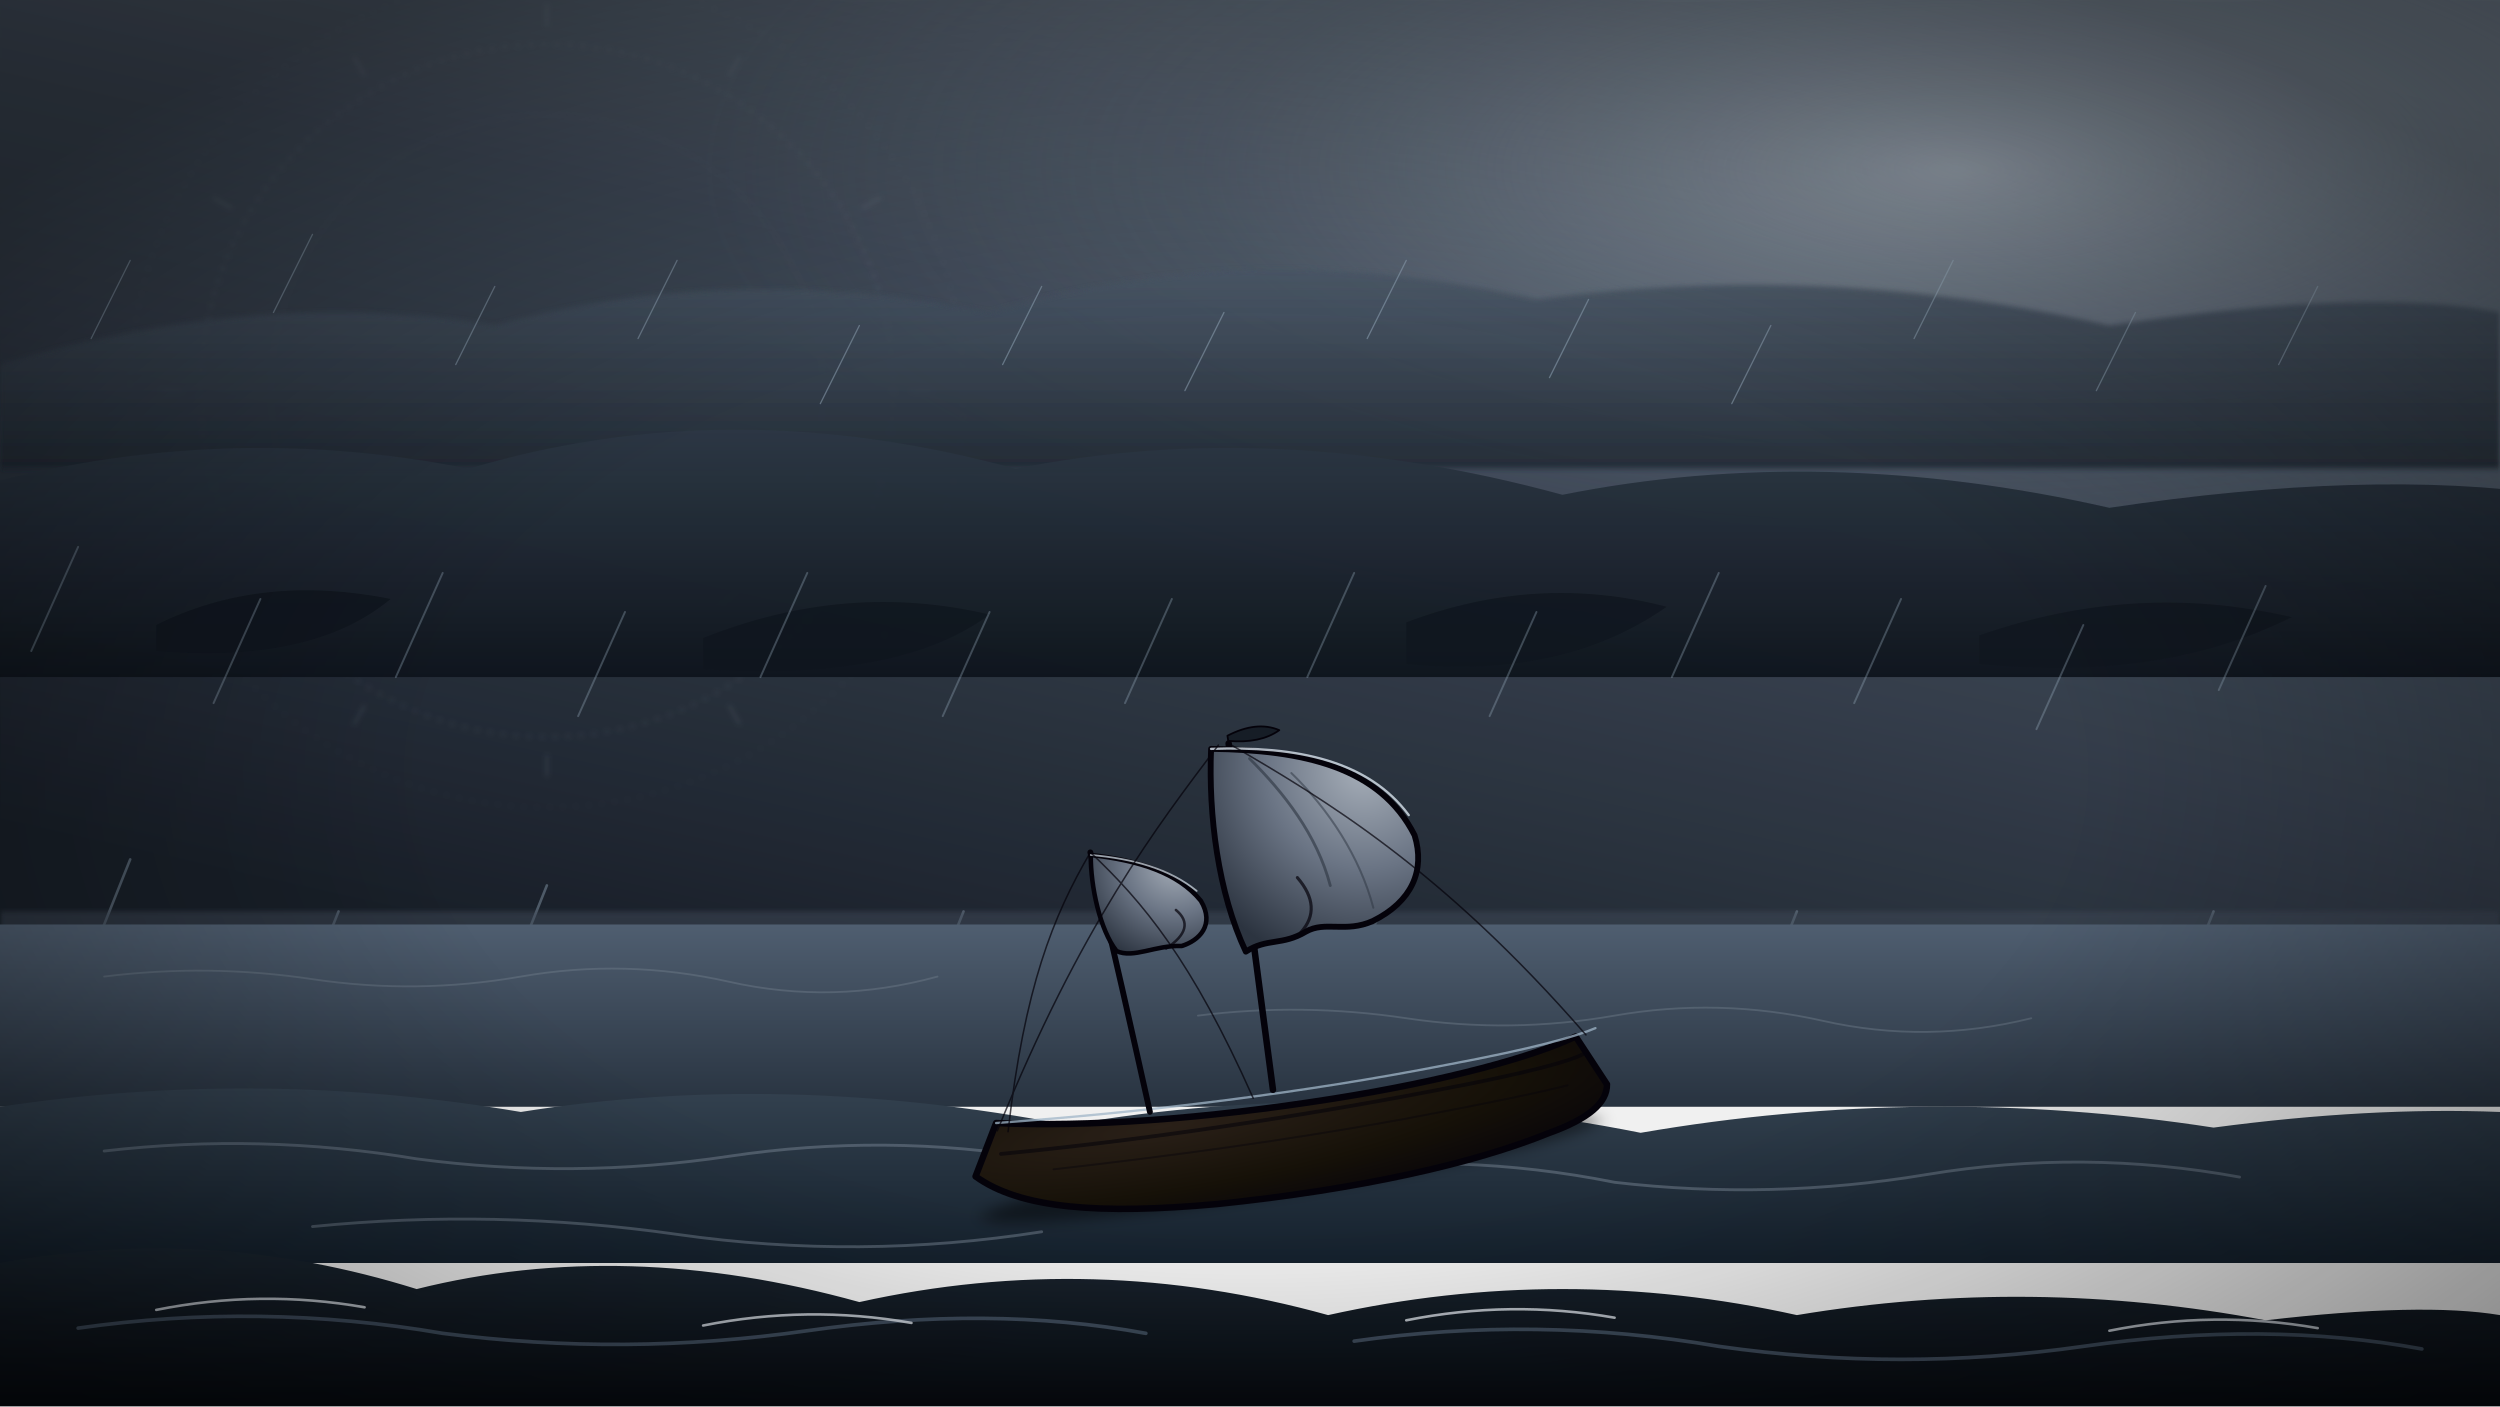
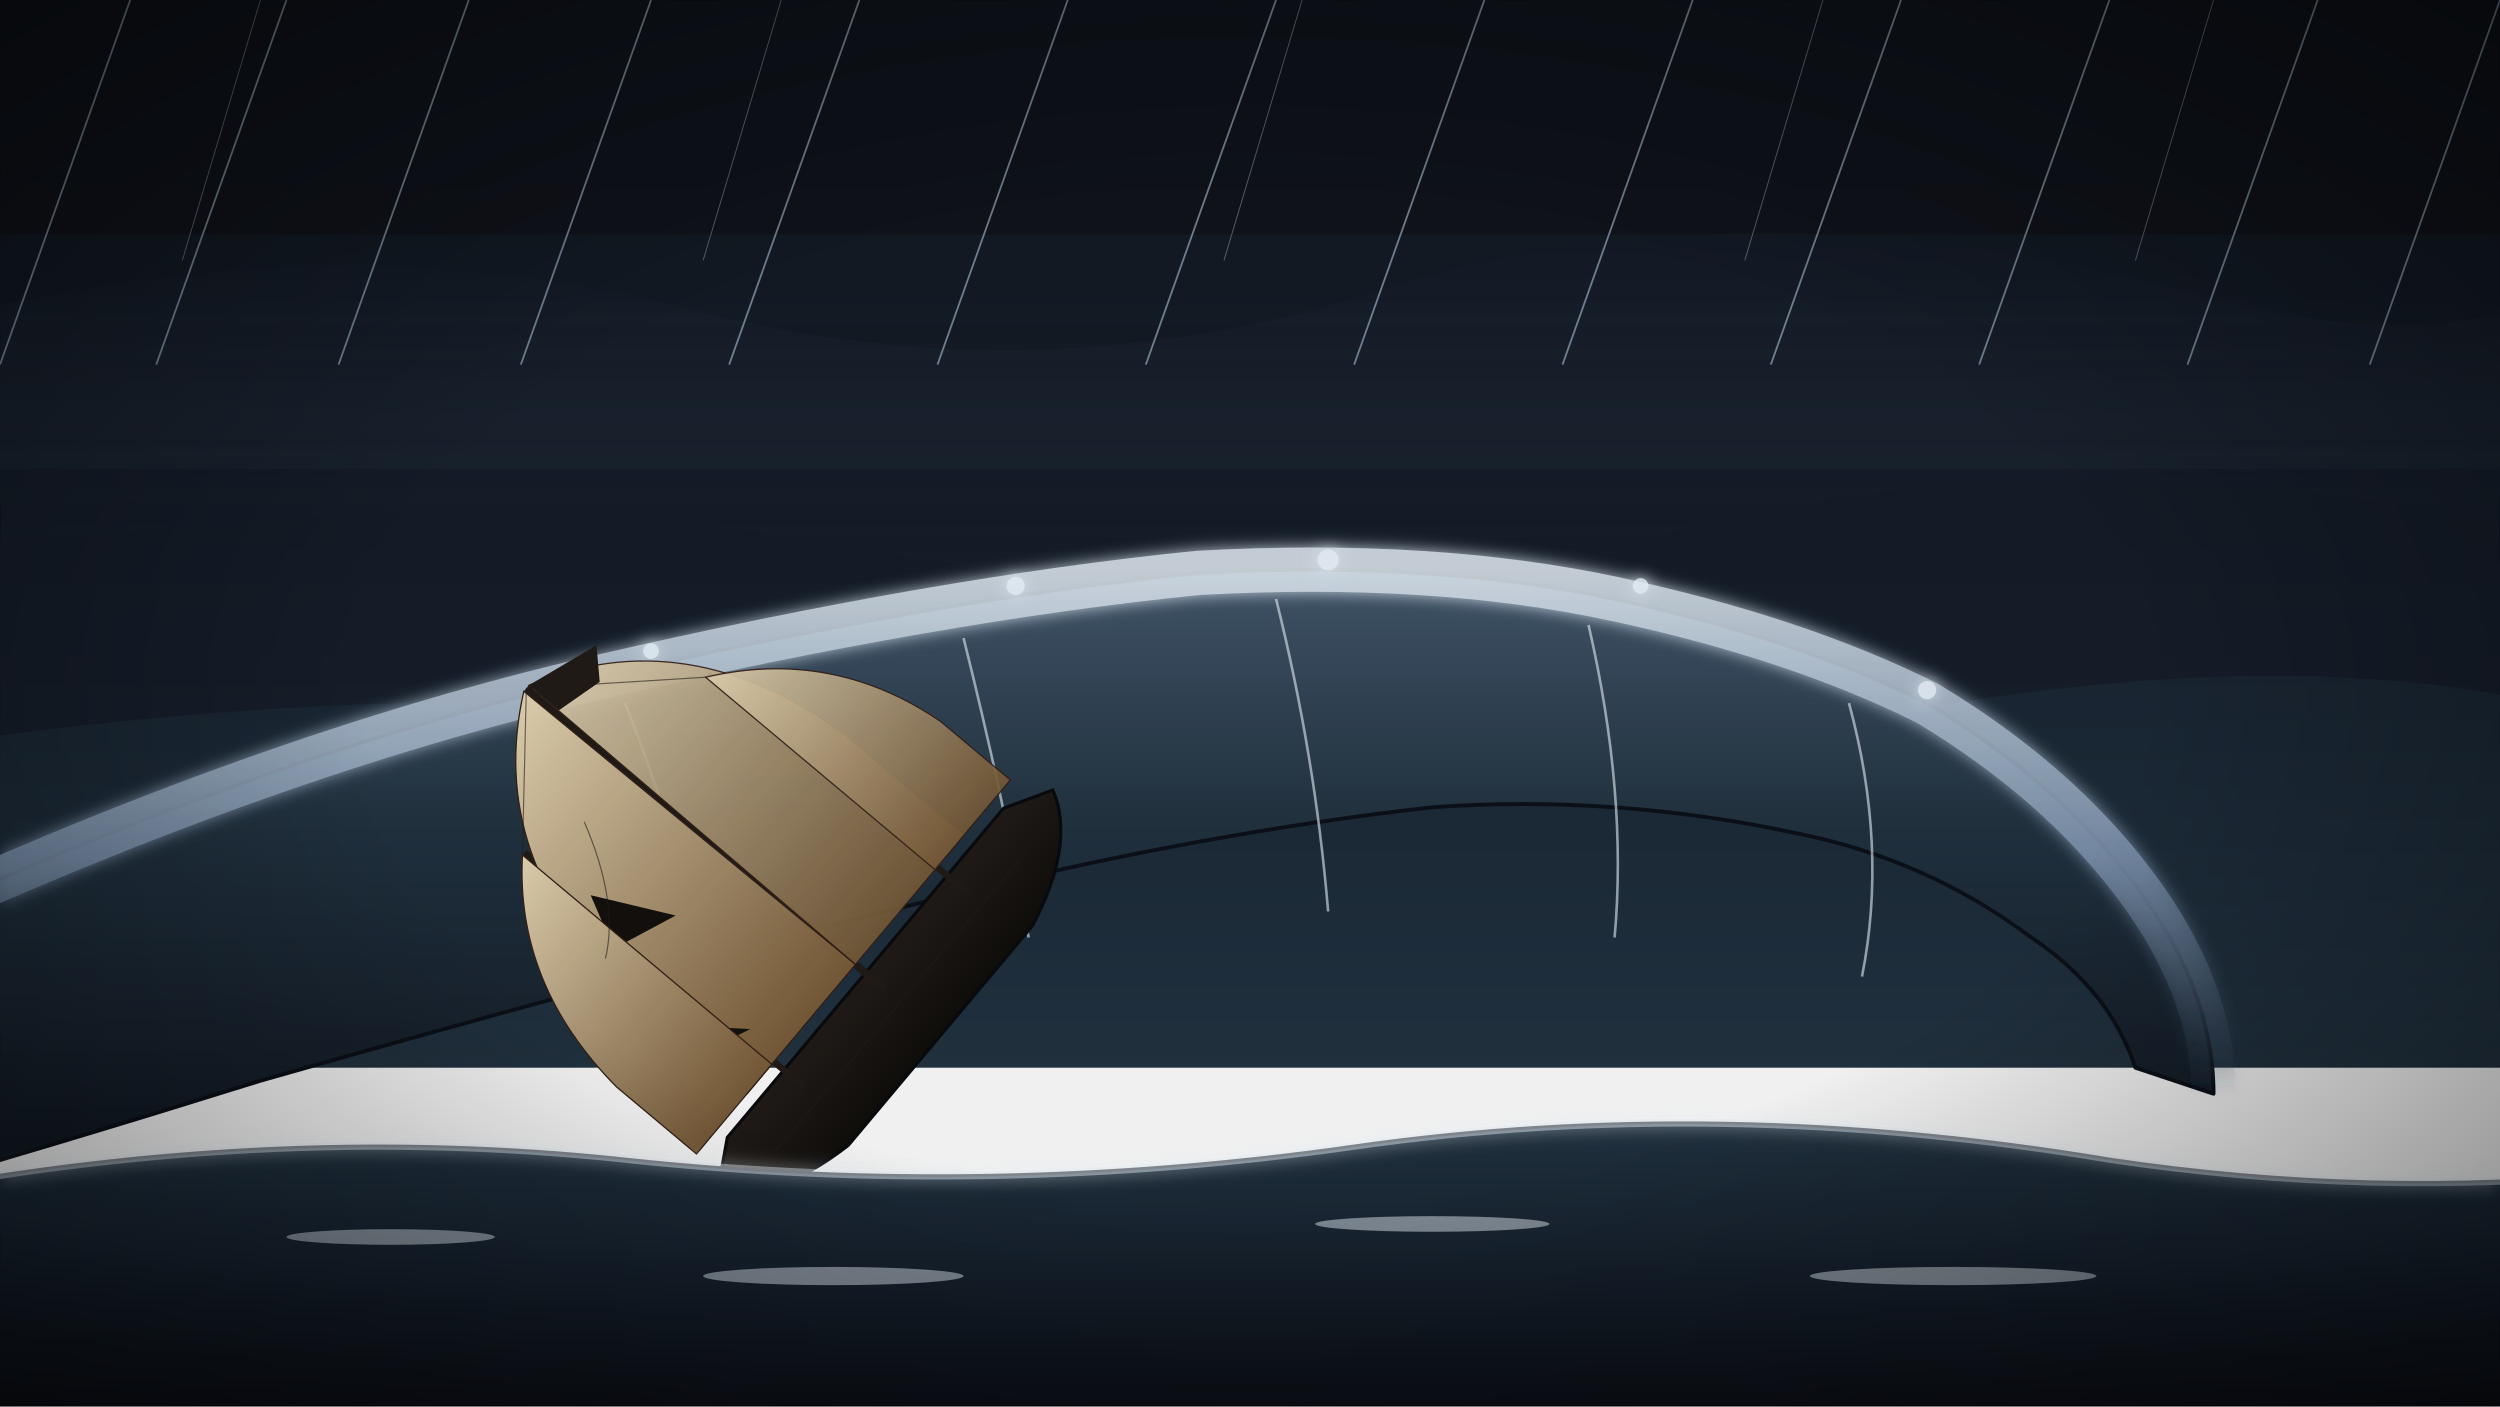
- <svg xmlns="http://www.w3.org/2000/svg" viewBox="0 0 1920 1080" preserveAspectRatio="xMidYMid slice" role="img" aria-label="Scene 03A — Storm at sea (WOW 1, Disney polish)">
+ <svg xmlns="http://www.w3.org/2000/svg" viewBox="0 0 1920 1080" preserveAspectRatio="xMidYMid slice" role="img" aria-label="Scene 03A — Storm at sea (WOW 1)">
  <defs>
-     <filter id="painterly03a" x="-5%" y="-5%" width="110%" height="110%">
-       <feTurbulence type="fractalNoise" baseFrequency="0.008" numOctaves="2" seed="13" />
-       <feDisplacementMap in="SourceGraphic" scale="6" />
+     <linearGradient id="stormSky03a" x1="0%" y1="0%" x2="0%" y2="100%">
+       <stop offset="0%" stop-color="#080B12" />
+       <stop offset="50%" stop-color="#0F1A26" />
+       <stop offset="100%" stop-color="#1A2A38" />
+     </linearGradient>
+     <linearGradient id="clouds03a" x1="0%" y1="0%" x2="0%" y2="100%">
+       <stop offset="0%" stop-color="#0B131D" />
+       <stop offset="100%" stop-color="#1A2A38" stop-opacity="0" />
+     </linearGradient>
+     <radialGradient id="flashRadial03a" cx="50%" cy="30%" r="80%">
+       <stop offset="0%" stop-color="#E0E8F2" stop-opacity="1" />
+       <stop offset="35%" stop-color="#8B9CB0" stop-opacity="0.65" />
+       <stop offset="100%" stop-color="#0B131D" stop-opacity="0" />
+     </radialGradient>
+     <linearGradient id="waterFury03a" x1="0%" y1="0%" x2="0%" y2="100%">
+       <stop offset="0%" stop-color="#1A2A38" />
+       <stop offset="50%" stop-color="#0E1A26" />
+       <stop offset="100%" stop-color="#050810" />
+     </linearGradient>
+     <linearGradient id="waveCrest03a" x1="0%" y1="0%" x2="0%" y2="100%">
+       <stop offset="0%" stop-color="#E0EAF2" />
+       <stop offset="55%" stop-color="#7B92AE" />
+       <stop offset="100%" stop-color="#2A3D52" stop-opacity="0" />
+     </linearGradient>
+     <linearGradient id="bigWave03a" x1="0%" y1="0%" x2="0%" y2="100%">
+       <stop offset="0%" stop-color="#3A4E62" />
+       <stop offset="40%" stop-color="#1A2A38" />
+       <stop offset="100%" stop-color="#080F18" />
+     </linearGradient>
+     <linearGradient id="hull03a" x1="0%" y1="0%" x2="0%" y2="100%">
+       <stop offset="0%" stop-color="#1A1410" />
+       <stop offset="100%" stop-color="#080603" />
+     </linearGradient>
+     <linearGradient id="sailTorn03a" x1="0%" y1="0%" x2="0%" y2="100%">
+       <stop offset="0%" stop-color="#D8C9A8" />
+       <stop offset="100%" stop-color="#6E5230" />
+     </linearGradient>
+     <filter id="painterly03a">
+       <feTurbulence type="fractalNoise" baseFrequency="0.014" numOctaves="3" seed="42" />
+       <feDisplacementMap in="SourceGraphic" scale="3" />
    </filter>
-     <filter id="haze03a" x="-10%" y="-10%" width="120%" height="120%">
-       <feGaussianBlur stdDeviation="2.2" />
+     <filter id="bloom03a" x="-50%" y="-50%" width="200%" height="200%">
+       <feGaussianBlur stdDeviation="6" />
+       <feMerge>
+         <feMergeNode />
+         <feMergeNode in="SourceGraphic" />
+       </feMerge>
    </filter>
-     <filter id="softBlur03a" x="-20%" y="-20%" width="140%" height="140%">
-       <feGaussianBlur stdDeviation="6" />
+     <filter id="bloomBig03a" x="-100%" y="-100%" width="300%" height="300%">
+       <feGaussianBlur stdDeviation="22" />
    </filter>
-     <filter id="boltGlow" x="-30%" y="-30%" width="160%" height="160%">
-       <feGaussianBlur stdDeviation="8" />
-     </filter>
-     <linearGradient id="stormSky" x1="80%" y1="0%" x2="20%" y2="100%">
-       <stop offset="0%" stop-color="#6F7C8A" />
-       <stop offset="40%" stop-color="#3F4A58" />
-       <stop offset="100%" stop-color="#161D26" />
-     </linearGradient>
-     <radialGradient id="flashGlow" cx="78%" cy="18%" r="50%">
-       <stop offset="0%" stop-color="#D9E4EE" stop-opacity="0.55" />
-       <stop offset="60%" stop-color="#6F7C8A" stop-opacity="0.18" />
-       <stop offset="100%" stop-color="#6F7C8A" stop-opacity="0" />
-     </radialGradient>
-     <linearGradient id="cloudDark" x1="0%" y1="0%" x2="0%" y2="100%">
-       <stop offset="0%" stop-color="#2C3744" />
-       <stop offset="100%" stop-color="#0E141C" />
-     </linearGradient>
-     <linearGradient id="cloudMid" x1="0%" y1="0%" x2="0%" y2="100%">
-       <stop offset="0%" stop-color="#4A5868" />
-       <stop offset="100%" stop-color="#1E2630" />
-     </linearGradient>
-     <linearGradient id="seaFarStorm" x1="0%" y1="0%" x2="0%" y2="100%">
-       <stop offset="0%" stop-color="#4F5E70" />
-       <stop offset="100%" stop-color="#283340" />
-     </linearGradient>
-     <linearGradient id="seaMidStorm" x1="0%" y1="0%" x2="0%" y2="100%">
-       <stop offset="0%" stop-color="#33414F" />
-       <stop offset="100%" stop-color="#14202C" />
-     </linearGradient>
-     <linearGradient id="seaNearStorm" x1="0%" y1="0%" x2="0%" y2="100%">
-       <stop offset="0%" stop-color="#1A2530" />
-       <stop offset="100%" stop-color="#06090E" />
-     </linearGradient>
-     <radialGradient id="hullStorm" cx="30%" cy="25%" r="100%">
-       <stop offset="0%" stop-color="#2A2018" />
-       <stop offset="55%" stop-color="#161108" />
-       <stop offset="100%" stop-color="#04020A" />
-     </radialGradient>
-     <radialGradient id="sailStorm" cx="80%" cy="20%" r="100%">
-       <stop offset="0%" stop-color="#A8B0BA" />
-       <stop offset="50%" stop-color="#6A7484" />
-       <stop offset="100%" stop-color="#2C3440" />
-     </radialGradient>
-     <linearGradient id="boltGrad" x1="50%" y1="0%" x2="50%" y2="100%">
-       <stop offset="0%" stop-color="#FFFFFF" />
-       <stop offset="60%" stop-color="#D9E4EE" />
-       <stop offset="100%" stop-color="#A0B6C8" />
-     </linearGradient>
-     <radialGradient id="vignette03a" cx="50%" cy="55%" r="65%">
-       <stop offset="50%" stop-color="#000" stop-opacity="0" />
-       <stop offset="100%" stop-color="#000" stop-opacity="0.42" />
+     <radialGradient id="vig03a" cx="50%" cy="50%" r="78%">
+       <stop offset="45%" stop-color="#000" stop-opacity="0" />
+       <stop offset="100%" stop-color="#000" stop-opacity="0.6" />
    </radialGradient>
  </defs>
-   <rect width="1920" height="720" fill="url(#stormSky)" />
-   <rect width="1920" height="720" fill="url(#flashGlow)">
-     <animate attributeName="opacity" values="0.7;1;0.65;1;0.7" dur="6s" repeatCount="indefinite" keyTimes="0;0.06;0.12;0.18;1" />
+   <rect width="1920" height="820" fill="url(#stormSky03a)" />
+   <g opacity="0.95">
+     <animateTransform attributeName="transform" type="translate" values="0 0; -40 0; -80 0" keyTimes="0;0.5;1" dur="8s" fill="freeze" />
+     <path d="M -100,260 Q 240,160 540,240 Q 820,310 1100,210 Q 1380,140 1700,230 Q 1900,280 2020,200 L 2020,0 L -100,0 Z" fill="#070B12" />
+     <path d="M -100,440 Q 300,360 660,420 Q 980,490 1320,400 Q 1620,330 2020,420 L 2020,180 L -100,180 Z" fill="url(#clouds03a)" opacity="0.85" />
+     <path d="M -100,580 Q 320,510 720,560 Q 1100,620 1500,540 Q 1820,490 2020,560 L 2020,360 L -100,360 Z" fill="#0B131D" opacity="0.65" />
+   </g>
+   <rect width="1920" height="1080" fill="url(#flashRadial03a)" opacity="0">
+     <animate attributeName="opacity" values="0;0;0.95;0.4;0;0;0.85;0.25;0;0;0.6;0;0;0.95;0.3;0" keyTimes="0;0.08;0.085;0.095;0.12;0.36;0.365;0.378;0.42;0.62;0.625;0.66;0.85;0.855;0.87;1" dur="8s" fill="freeze" />
  </rect>
-   <rect width="1920" height="720" fill="#3F4A58" opacity="0.05" filter="url(#painterly03a)" />
-   <g transform="translate(420 300)" opacity="0.16" filter="url(#haze03a)">
-     <circle r="320" fill="none" stroke="#D9E4EE" stroke-width="1" stroke-dasharray="1,9" />
-     <circle r="266" fill="none" stroke="#D9E4EE" stroke-width="1.2" stroke-dasharray="3,7" />
-     <circle r="212" fill="none" stroke="#D9E4EE" stroke-width="1" stroke-dasharray="1,5" />
-     <g stroke="#D9E4EE" stroke-width="1.2" stroke-linecap="round">
-       <line x1="0" y1="-296" x2="0" y2="-280" />
-       <line x1="148" y1="-256" x2="140" y2="-242" />
-       <line x1="256" y1="-148" x2="242" y2="-140" />
-       <line x1="296" y1="0" x2="280" y2="0" />
-       <line x1="256" y1="148" x2="242" y2="140" />
-       <line x1="148" y1="256" x2="140" y2="242" />
-       <line x1="0" y1="296" x2="0" y2="280" />
-       <line x1="-148" y1="256" x2="-140" y2="242" />
-       <line x1="-256" y1="148" x2="-242" y2="140" />
-       <line x1="-296" y1="0" x2="-280" y2="0" />
-       <line x1="-256" y1="-148" x2="-242" y2="-140" />
-       <line x1="-148" y1="-256" x2="-140" y2="-242" />
+   <rect width="1920" height="1080" fill="#FFFFFF" opacity="0">
+     <animate attributeName="opacity" values="0;0;0.7;0;0;0.5;0;0;0.7;0" keyTimes="0;0.085;0.09;0.1;0.365;0.37;0.385;0.855;0.86;0.875" dur="8s" fill="freeze" />
+   </rect>
+   <g stroke="#F0F4FA" stroke-width="3.5" fill="none" stroke-linejoin="round" stroke-linecap="round" filter="url(#bloom03a)">
+     <path d="M 360,0 L 340,150 L 410,200 L 360,340 L 430,400 L 380,560" opacity="0">
+       <animate attributeName="opacity" values="0;0;1;0.6;0;0" keyTimes="0;0.08;0.085;0.092;0.1;1" dur="8s" fill="freeze" />
+     </path>
+     <path d="M 360,340 L 290,420 M 430,400 L 500,460" opacity="0">
+       <animate attributeName="opacity" values="0;0;1;0.4;0;0" keyTimes="0;0.08;0.085;0.092;0.1;1" dur="8s" fill="freeze" />
+     </path>
+     <path d="M 1480,0 L 1510,130 L 1450,190 L 1510,320 L 1430,410 L 1490,540" opacity="0">
+       <animate attributeName="opacity" values="0;0;1;0.5;0" keyTimes="0;0.36;0.365;0.378;0.4" dur="8s" fill="freeze" />
+     </path>
+     <path d="M 1510,320 L 1580,380 M 1450,190 L 1380,250" opacity="0">
+       <animate attributeName="opacity" values="0;0;1;0.3;0" keyTimes="0;0.36;0.365;0.378;0.4" dur="8s" fill="freeze" />
+     </path>
+     <path d="M 940,0 L 970,140 L 910,200 L 980,330 L 920,440 L 990,580 L 940,720" opacity="0">
+       <animate attributeName="opacity" values="0;0;1;0.8;0.2;0" keyTimes="0;0.85;0.855;0.86;0.87;0.88" dur="8s" fill="freeze" />
+     </path>
+     <path d="M 980,330 L 1080,400 M 920,440 L 840,500 M 990,580 L 1100,640" opacity="0">
+       <animate attributeName="opacity" values="0;0;1;0.4;0" keyTimes="0;0.85;0.855;0.86;0.87" dur="8s" fill="freeze" />
+     </path>
+     <path d="M 1740,0 L 1770,120 L 1720,180 L 1760,300" opacity="0">
+       <animate attributeName="opacity" values="0;0;0.8;0" keyTimes="0;0.62;0.628;0.66" dur="8s" fill="freeze" />
+     </path>
+   </g>
+   <g>
+     <animateTransform attributeName="transform" type="translate" values="0 -40; 0 -20; 0 0; 0 20" keyTimes="0;0.4;0.7;1" dur="8s" fill="freeze" />
+     <g>
+       <path d="M -100,720                Q 200,580 460,520                Q 720,460 920,440                Q 1100,430 1240,460                Q 1380,490 1480,540                Q 1580,600 1640,680                Q 1700,760 1700,840                L 1640,820                Q 1620,760 1560,720                Q 1480,660 1380,640                Q 1240,610 1100,620                Q 920,640 720,690                Q 480,750 200,830                Q 40,880 -100,920 Z" fill="url(#bigWave03a)" stroke="#040810" stroke-width="3" stroke-linejoin="round" />
+       <path d="M -100,720 Q 200,580 460,520 Q 720,460 920,440 Q 1100,430 1240,460 Q 1380,490 1480,540 Q 1580,600 1640,680 Q 1700,760 1700,840" fill="none" stroke="url(#waveCrest03a)" stroke-width="34" stroke-linecap="round" opacity="0.85" filter="url(#bloom03a)" />
+       <g stroke="#E0EAF2" stroke-width="2" opacity="0.6" fill="none">
+         <path d="M 480,540 Q 520,640 540,740" />
+         <path d="M 740,490 Q 770,610 790,720" />
+         <path d="M 980,460 Q 1010,580 1020,700" />
+         <path d="M 1220,480 Q 1250,610 1240,720" />
+         <path d="M 1420,540 Q 1450,650 1430,750" />
+       </g>
+       <g fill="#E0EAF2" opacity="0.85" filter="url(#bloom03a)">
+         <circle cx="500" cy="500" r="6">
+           <animate attributeName="cy" values="500;460;420" dur="1.2s" repeatCount="indefinite" />
+           <animate attributeName="opacity" values="0.85;0.5;0" dur="1.2s" repeatCount="indefinite" />
+         </circle>
+         <circle cx="780" cy="450" r="7">
+           <animate attributeName="cy" values="450;390;340" dur="1.4s" repeatCount="indefinite" />
+           <animate attributeName="opacity" values="0.85;0.5;0" dur="1.4s" repeatCount="indefinite" />
+         </circle>
+         <circle cx="1020" cy="430" r="8">
+           <animate attributeName="cy" values="430;360;300" dur="1.3s" repeatCount="indefinite" />
+           <animate attributeName="opacity" values="0.85;0.5;0" dur="1.3s" repeatCount="indefinite" />
+         </circle>
+         <circle cx="1260" cy="450" r="6">
+           <animate attributeName="cy" values="450;390;340" dur="1.5s" repeatCount="indefinite" />
+           <animate attributeName="opacity" values="0.85;0.5;0" dur="1.5s" repeatCount="indefinite" />
+         </circle>
+         <circle cx="1480" cy="530" r="7">
+           <animate attributeName="cy" values="530;460;400" dur="1.2s" repeatCount="indefinite" />
+           <animate attributeName="opacity" values="0.85;0.5;0" dur="1.2s" repeatCount="indefinite" />
+         </circle>
+       </g>
    </g>
-     <animateTransform attributeName="transform" type="rotate" values="0 0 0;360 0 0" dur="200s" repeatCount="indefinite" additive="sum" />
-   </g>
-   <g filter="url(#haze03a)" opacity="0.8">
-     <path d="M 0 280 Q 200 220 380 250 Q 560 200 760 240 Q 960 180 1180 230              Q 1400 200 1620 250 Q 1820 220 1920 240 L 1920 360 L 0 360 Z" fill="url(#cloudMid)" />
-   </g>
-   <g opacity="0.95">
-     <path d="M -40 380 Q 160 320 360 360 Q 560 300 780 360 Q 980 320 1200 380              Q 1400 340 1620 390 Q 1820 360 1960 380 L 1960 520 L -40 520 Z" fill="url(#cloudDark)" />
-     <path d="M 120 480 Q 200 440 300 460 Q 240 510 120 500 Z" fill="#0E141C" opacity="0.85" />
-     <path d="M 540 490 Q 650 446 760 472 Q 690 524 540 514 Z" fill="#0E141C" opacity="0.8" />
-     <path d="M 1080 478 Q 1180 440 1280 466 Q 1200 522 1080 510 Z" fill="#0E141C" opacity="0.85" />
-     <path d="M 1520 488 Q 1640 446 1760 474 Q 1660 524 1520 510 Z" fill="#0E141C" opacity="0.8" />
-   </g>
-   <g filter="url(#boltGlow)" opacity="0.85">
-     <path d="M 1340 80 Q 1320 200 1360 280 Q 1300 360 1340 460 Q 1280 540 1310 620" fill="none" stroke="url(#boltGrad)" stroke-width="5" stroke-linecap="round" opacity="0">
-       <animate attributeName="opacity" values="0;0;1;0;0;1;0" dur="6s" repeatCount="indefinite" keyTimes="0;0.04;0.06;0.1;0.55;0.58;0.62" />
-     </path>
-     <path d="M 1340 280 Q 1400 320 1430 380" fill="none" stroke="url(#boltGrad)" stroke-width="3" stroke-linecap="round" opacity="0">
-       <animate attributeName="opacity" values="0;0;0.95;0;0;0.95;0" dur="6s" repeatCount="indefinite" keyTimes="0;0.04;0.07;0.11;0.55;0.59;0.63" />
-     </path>
-     <path d="M 1420 360 Q 1450 384 1466 412" fill="none" stroke="url(#boltGrad)" stroke-width="1.5" stroke-linecap="round" opacity="0">
-       <animate attributeName="opacity" values="0;0;0.9;0;0;0.9;0" dur="6s" repeatCount="indefinite" keyTimes="0;0.05;0.08;0.12;0.56;0.6;0.64" />
-     </path>
-     <path d="M 500 110 Q 480 200 520 290 Q 470 360 510 440" fill="none" stroke="url(#boltGrad)" stroke-width="4.5" stroke-linecap="round" opacity="0">
-       <animate attributeName="opacity" values="0;0;1;0;0" dur="6s" repeatCount="indefinite" keyTimes="0;0.32;0.34;0.38;1" />
-     </path>
-     <path d="M 510 280 Q 460 320 440 380" fill="none" stroke="url(#boltGrad)" stroke-width="2.5" stroke-linecap="round" opacity="0">
-       <animate attributeName="opacity" values="0;0;0.85;0;0" dur="6s" repeatCount="indefinite" keyTimes="0;0.33;0.35;0.39;1" />
-     </path>
-   </g>
-   <g opacity="0.45" stroke="#A0B6C8" stroke-linecap="round" fill="none">
-     <g stroke-width="1">
-       <path d="M 100 200 L 70 260" />
-       <path d="M 240 180 L 210 240" />
-       <path d="M 380 220 L 350 280" />
-       <path d="M 520 200 L 490 260" />
-       <path d="M 660 250 L 630 310" />
-       <path d="M 800 220 L 770 280" />
-       <path d="M 940 240 L 910 300" />
-       <path d="M 1080 200 L 1050 260" />
-       <path d="M 1220 230 L 1190 290" />
-       <path d="M 1360 250 L 1330 310" />
-       <path d="M 1500 200 L 1470 260" />
-       <path d="M 1640 240 L 1610 300" />
-       <path d="M 1780 220 L 1750 280" />
-       <animateTransform attributeName="transform" type="translate" values="0 0; -30 60; 0 0" dur="0.9s" repeatCount="indefinite" />
+     <g transform="translate(680 760) rotate(-50)">
+       <animateTransform attributeName="transform" type="rotate" values="-46;-52;-48;-54;-50" keyTimes="0;0.25;0.5;0.75;1" dur="4s" repeatCount="indefinite" additive="sum" />
+       <path d="M -200,0 Q -180,40 -110,55 L 110,55 Q 180,40 200,0 L 165,-20 L -165,-20 Z" fill="url(#hull03a)" stroke="#020306" stroke-width="2.5" />
+       <line x1="-160" y1="-10" x2="160" y2="-10" stroke="#1A1410" stroke-width="1" opacity="0.6" />
+       <line x1="-150" y1="15" x2="150" y2="15" stroke="#1A1410" stroke-width="1" opacity="0.6" />
+       <rect x="-3" y="-360" width="6" height="360" fill="#1A1410" />
+       <rect x="-100" y="-280" width="5" height="280" fill="#1A1410" />
+       <rect x="95" y="-260" width="5" height="260" fill="#1A1410" />
+       <g>
+         <path d="M -3,-360 Q -120,-300 -130,-150 L -130,-30 L 0,-30 Z" fill="url(#sailTorn03a)" stroke="#2A1810" stroke-width="1">
+           <animate attributeName="d" values="M -3,-360 Q -120,-300 -130,-150 L -130,-30 L 0,-30 Z;                     M -3,-360 Q -140,-310 -150,-150 L -140,-30 L 0,-30 Z;                     M -3,-360 Q -120,-300 -130,-150 L -130,-30 L 0,-30 Z" dur="2s" repeatCount="indefinite" />
+         </path>
+         <path d="M -90,-220 L -60,-160 L -110,-180 Z" fill="#0B0805" />
+         <path d="M -120,-100 L -90,-60 L -135,-80 Z" fill="#0B0805" />
+         <path d="M 3,-360 Q 120,-300 130,-150 L 130,-30 L 0,-30 Z" fill="url(#sailTorn03a)" stroke="#2A1810" stroke-width="1" opacity="0.92">
+           <animate attributeName="d" values="M 3,-360 Q 120,-300 130,-150 L 130,-30 L 0,-30 Z;                     M 3,-360 Q 140,-310 150,-150 L 140,-30 L 0,-30 Z;                     M 3,-360 Q 120,-300 130,-150 L 130,-30 L 0,-30 Z" dur="2s" repeatCount="indefinite" />
+         </path>
+         <path d="M -100,-280 Q -180,-220 -190,-110 L -190,-30 L -100,-30 Z" fill="url(#sailTorn03a)" stroke="#2A1810" stroke-width="1" />
+         <path d="M 95,-260 Q 175,-200 185,-100 L 185,-30 L 95,-30 Z" fill="url(#sailTorn03a)" stroke="#2A1810" stroke-width="1" opacity="0.92" />
+       </g>
+       <g stroke="#1A1410" stroke-width="0.9" opacity="0.6">
+         <line x1="0" y1="-360" x2="-100" y2="-280" />
+         <line x1="0" y1="-360" x2="95" y2="-260" />
+         <path d="M -50,-260 Q -80,-200 -120,-180" fill="none" />
+       </g>
+       <path d="M 3,-360 L 60,-340 L 40,-320 L 3,-330 Z" fill="#1A1410">
+         <animateTransform attributeName="transform" type="skewX" values="0;30;-10;25;0" keyTimes="0;0.25;0.5;0.75;1" dur="0.8s" repeatCount="indefinite" />
+       </path>
    </g>
-     <g stroke-width="1.5" opacity="0.7">
-       <path d="M 60 420 L 24 500" />
-       <path d="M 200 460 L 164 540" />
-       <path d="M 340 440 L 304 520" />
-       <path d="M 480 470 L 444 550" />
-       <path d="M 620 440 L 584 520" />
-       <path d="M 760 470 L 724 550" />
-       <path d="M 900 460 L 864 540" />
-       <path d="M 1040 440 L 1004 520" />
-       <path d="M 1180 470 L 1144 550" />
-       <path d="M 1320 440 L 1284 520" />
-       <path d="M 1460 460 L 1424 540" />
-       <path d="M 1600 480 L 1564 560" />
-       <path d="M 1740 450 L 1704 530" />
-       <animateTransform attributeName="transform" type="translate" values="0 0; -40 80; 0 0" dur="0.7s" repeatCount="indefinite" />
+     <path d="M -100,920              Q 200,860 480,890              Q 760,920 1040,880              Q 1320,840 1620,890              Q 1820,920 2020,900              L 2020,1080 L -100,1080 Z" fill="url(#waterFury03a)" stroke="#020306" stroke-width="2" />
+     <path d="M -100,920 Q 200,860 480,890 Q 760,920 1040,880 Q 1320,840 1620,890 Q 1820,920 2020,900" fill="none" stroke="#E0EAF2" stroke-width="6" opacity="0.55" filter="url(#bloom03a)" />
+     <g fill="#E0EAF2" opacity="0.5">
+       <ellipse cx="300" cy="950" rx="80" ry="6" />
+       <ellipse cx="640" cy="980" rx="100" ry="7" />
+       <ellipse cx="1100" cy="940" rx="90" ry="6" />
+       <ellipse cx="1500" cy="980" rx="110" ry="7" />
    </g>
-     <g stroke-width="2" opacity="0.85">
-       <path d="M 100 660 L 60 760" />
-       <path d="M 260 700 L 220 800" />
-       <path d="M 420 680 L 380 780" />
-       <path d="M 580 720 L 540 820" />
-       <path d="M 740 700 L 700 800" />
-       <path d="M 900 740 L 860 840" />
-       <path d="M 1060 700 L 1020 800" />
-       <path d="M 1220 740 L 1180 840" />
-       <path d="M 1380 700 L 1340 800" />
-       <path d="M 1540 730 L 1500 830" />
-       <path d="M 1700 700 L 1660 800" />
-       <path d="M 1860 720 L 1820 820" />
-       <animateTransform attributeName="transform" type="translate" values="0 0; -50 100; 0 0" dur="0.55s" repeatCount="indefinite" />
-     </g>
-   </g>
-   <rect x="0" y="700" width="1920" height="22" fill="#3F4A58" opacity="0.5" filter="url(#haze03a)" />
-   <rect x="0" y="710" width="1920" height="140" fill="url(#seaFarStorm)" />
-   <g stroke="#6F7C8A" stroke-width="1.4" stroke-linecap="round" fill="none" opacity="0.45">
-     <path d="M 80 750 Q 160 740 240 752 T 400 750 T 560 754 T 720 750" />
-     <path d="M 920 780 Q 1000 770 1080 782 T 1240 780 T 1400 784 T 1560 782" />
-   </g>
-   <path d="M 0 850 Q 200 820 400 854 Q 600 822 820 864 Q 1040 826 1260 870            Q 1480 832 1700 866 Q 1820 850 1920 854 L 1920 970 L 0 970 Z" fill="url(#seaMidStorm)" />
-   <g stroke="#6F7C8A" stroke-width="2.2" stroke-linecap="round" fill="none" opacity="0.55">
-     <path d="M 80 884 Q 200 870 320 890 Q 440 906 560 888 T 800 890" />
-     <path d="M 1000 900 Q 1120 884 1240 908 Q 1360 922 1480 902 T 1720 904" />
-     <path d="M 240 942 Q 380 928 520 948 T 800 946" />
-   </g>
-   <path d="M 0 970 Q 160 940 320 990 Q 480 950 660 1000 Q 840 960 1020 1010            Q 1200 970 1380 1010 Q 1560 980 1740 1014 Q 1860 1000 1920 1010            L 1920 1080 L 0 1080 Z" fill="url(#seaNearStorm)" />
-   <g stroke="#4F5E70" stroke-width="2.8" stroke-linecap="round" fill="none" opacity="0.7">
-     <path d="M 60 1020 Q 200 1000 340 1024 Q 480 1042 620 1022 T 880 1024" />
-     <path d="M 1040 1030 Q 1180 1010 1320 1034 Q 1460 1054 1600 1034 T 1860 1036" />
-   </g>
-   <g stroke="#E8EEF4" stroke-width="2" stroke-linecap="round" fill="none" opacity="0.75">
-     <path d="M 120 1006 Q 200 990 280 1004" />
-     <path d="M 540 1018 Q 620 1002 700 1016" />
-     <path d="M 1080 1014 Q 1160 998 1240 1012" />
-     <path d="M 1620 1022 Q 1700 1006 1780 1020" />
-   </g>
-   <g transform="translate(960 700) rotate(-9)">
-     <g>
-       <animateTransform attributeName="transform" type="rotate" values="-2;3;-2;-1;-2" dur="5s" repeatCount="indefinite" calcMode="spline" keyTimes="0;0.25;0.5;0.75;1" keySplines="0.42 0 0.58 1;0.42 0 0.58 1;0.42 0 0.58 1;0.42 0 0.58 1" additive="sum" />
-       <ellipse cx="0" cy="200" rx="240" ry="18" fill="#000" opacity="0.45" filter="url(#softBlur03a)" />
-       <path d="M -240 168 C -210 198 -150 212 -60 218 C 50 224 140 218 200 204                C 232 198 248 188 250 174 L 232 134 C 198 144 130 152 40 152                C -60 152 -150 144 -218 130 Z" fill="url(#hullStorm)" stroke="#04020A" stroke-width="5" stroke-linejoin="round" />
-       <path d="M -218 154 C -120 160 0 162 120 158 C 190 156 226 152 236 148" fill="none" stroke="#04020A" stroke-width="3" stroke-linecap="round" opacity="0.55" />
-       <path d="M -180 172 C -90 176 0 178 90 176 C 160 174 200 172 220 170" fill="none" stroke="#04020A" stroke-width="1.5" stroke-linecap="round" opacity="0.4" />
-       <path d="M -218 130 C -100 140 20 144 130 140 C 200 138 232 134 248 130" fill="none" stroke="#A0B6C8" stroke-width="1.8" stroke-linecap="round" opacity="0.75" />
-       <path d="M -4 138 C -2 60 0 -28 4 -130" fill="none" stroke="#04020A" stroke-width="5" stroke-linecap="round" />
-       <path d="M -100 140 C -104 76 -108 12 -114 -64" fill="none" stroke="#04020A" stroke-width="4.5" stroke-linecap="round" />
-       <path d="M -10 -128 C 60 -116 116 -94 134 -38 C 138 -10 124 12 92 22                C 70 28 56 16 40 22 C 20 30 10 22 -8 30 C -22 -18 -20 -78 -10 -128 Z" fill="url(#sailStorm)" stroke="#04020A" stroke-width="4.5" stroke-linejoin="round" />
-       <path d="M 40 -20 Q 56 6 36 22" fill="none" stroke="#04020A" stroke-width="2.4" stroke-linecap="round" opacity="0.7" />
-       <g stroke="#2C3440" stroke-linecap="round" fill="none">
-         <path d="M 18 -116 C 40 -86 60 -50 64 -10" stroke-width="2.2" opacity="0.6" />
-         <path d="M 48 -100 C 72 -68 90 -28 94 12" stroke-width="1.6" opacity="0.5" />
-       </g>
-       <path d="M -10 -128 C 56 -120 108 -100 132 -54" fill="none" stroke="#D9E4EE" stroke-width="1.8" stroke-linecap="round" opacity="0.8" />
-       <path d="M -114 -62 C -78 -52 -50 -38 -36 -14 C -28 6 -42 16 -56 18                C -76 14 -94 22 -106 14 C -116 -4 -118 -38 -114 -62 Z" fill="url(#sailStorm)" stroke="#04020A" stroke-width="3.5" stroke-linejoin="round" />
-       <path d="M -56 -10 Q -42 6 -68 18" fill="none" stroke="#04020A" stroke-width="2" stroke-linecap="round" opacity="0.7" />
-       <path d="M -114 -62 C -82 -54 -56 -42 -38 -22" fill="none" stroke="#D9E4EE" stroke-width="1.4" stroke-linecap="round" opacity="0.7" />
-       <g stroke="#04020A" stroke-width="1.2" stroke-linecap="round" fill="none" opacity="0.7">
-         <path d="M -4 -130 C -60 -76 -130 -10 -218 136" />
-         <path d="M 4 -130 C 70 -76 150 -10 240 134" />
-         <path d="M -114 -64 C -150 -20 -180 30 -210 138" />
-         <path d="M -114 -64 C -80 -20 -50 30 -20 142" />
-       </g>
-       <path d="M 4 -136 Q 28 -144 44 -134 Q 28 -126 4 -132 Z" fill="#161D26" stroke="#04020A" stroke-width="1.4" stroke-linejoin="round" />
-     </g>
-   </g>
-   <rect width="1920" height="1080" fill="url(#vignette03a)" pointer-events="none" />
+   </g>
+   <g stroke="#9CB0C4" stroke-width="1.4" opacity="0.65">
+     <line x1="100" y1="0" x2="0" y2="280">
+       <animate attributeName="y1" values="-280;0;-280" dur="0.6s" repeatCount="indefinite" />
+       <animate attributeName="y2" values="0;280;0" dur="0.6s" repeatCount="indefinite" />
+     </line>
+     <line x1="220" y1="0" x2="120" y2="280">
+       <animate attributeName="y1" values="-180;0;-380" dur="0.55s" repeatCount="indefinite" />
+       <animate attributeName="y2" values="100;280;-100" dur="0.55s" repeatCount="indefinite" />
+     </line>
+     <line x1="360" y1="0" x2="260" y2="280">
+       <animate attributeName="y1" values="-280;0;-280" dur="0.62s" repeatCount="indefinite" />
+       <animate attributeName="y2" values="0;280;0" dur="0.62s" repeatCount="indefinite" />
+     </line>
+     <line x1="500" y1="0" x2="400" y2="280">
+       <animate attributeName="y1" values="-220;0;-340" dur="0.58s" repeatCount="indefinite" />
+       <animate attributeName="y2" values="60;280;-60" dur="0.58s" repeatCount="indefinite" />
+     </line>
+     <line x1="660" y1="0" x2="560" y2="280">
+       <animate attributeName="y1" values="-280;0;-280" dur="0.6s" repeatCount="indefinite" />
+       <animate attributeName="y2" values="0;280;0" dur="0.6s" repeatCount="indefinite" />
+     </line>
+     <line x1="820" y1="0" x2="720" y2="280">
+       <animate attributeName="y1" values="-160;0;-400" dur="0.56s" repeatCount="indefinite" />
+       <animate attributeName="y2" values="120;280;-120" dur="0.56s" repeatCount="indefinite" />
+     </line>
+     <line x1="980" y1="0" x2="880" y2="280">
+       <animate attributeName="y1" values="-280;0;-280" dur="0.6s" repeatCount="indefinite" />
+       <animate attributeName="y2" values="0;280;0" dur="0.6s" repeatCount="indefinite" />
+     </line>
+     <line x1="1140" y1="0" x2="1040" y2="280">
+       <animate attributeName="y1" values="-200;0;-360" dur="0.58s" repeatCount="indefinite" />
+       <animate attributeName="y2" values="80;280;-80" dur="0.58s" repeatCount="indefinite" />
+     </line>
+     <line x1="1300" y1="0" x2="1200" y2="280">
+       <animate attributeName="y1" values="-280;0;-280" dur="0.62s" repeatCount="indefinite" />
+       <animate attributeName="y2" values="0;280;0" dur="0.62s" repeatCount="indefinite" />
+     </line>
+     <line x1="1460" y1="0" x2="1360" y2="280">
+       <animate attributeName="y1" values="-140;0;-420" dur="0.55s" repeatCount="indefinite" />
+       <animate attributeName="y2" values="140;280;-140" dur="0.55s" repeatCount="indefinite" />
+     </line>
+     <line x1="1620" y1="0" x2="1520" y2="280">
+       <animate attributeName="y1" values="-280;0;-280" dur="0.6s" repeatCount="indefinite" />
+       <animate attributeName="y2" values="0;280;0" dur="0.6s" repeatCount="indefinite" />
+     </line>
+     <line x1="1780" y1="0" x2="1680" y2="280">
+       <animate attributeName="y1" values="-220;0;-340" dur="0.58s" repeatCount="indefinite" />
+       <animate attributeName="y2" values="60;280;-60" dur="0.58s" repeatCount="indefinite" />
+     </line>
+     <line x1="1920" y1="0" x2="1820" y2="280">
+       <animate attributeName="y1" values="-280;0;-280" dur="0.6s" repeatCount="indefinite" />
+       <animate attributeName="y2" values="0;280;0" dur="0.6s" repeatCount="indefinite" />
+     </line>
+   </g>
+   <g stroke="#C8D4E2" stroke-width="0.7" opacity="0.4">
+     <line x1="200" y1="0" x2="140" y2="200">
+       <animate attributeName="y1" values="-200;0;-200" dur="0.4s" repeatCount="indefinite" />
+       <animate attributeName="y2" values="0;200;0" dur="0.4s" repeatCount="indefinite" />
+     </line>
+     <line x1="600" y1="0" x2="540" y2="200">
+       <animate attributeName="y1" values="-200;0;-200" dur="0.42s" repeatCount="indefinite" />
+       <animate attributeName="y2" values="0;200;0" dur="0.42s" repeatCount="indefinite" />
+     </line>
+     <line x1="1000" y1="0" x2="940" y2="200">
+       <animate attributeName="y1" values="-200;0;-200" dur="0.4s" repeatCount="indefinite" />
+       <animate attributeName="y2" values="0;200;0" dur="0.4s" repeatCount="indefinite" />
+     </line>
+     <line x1="1400" y1="0" x2="1340" y2="200">
+       <animate attributeName="y1" values="-200;0;-200" dur="0.44s" repeatCount="indefinite" />
+       <animate attributeName="y2" values="0;200;0" dur="0.44s" repeatCount="indefinite" />
+     </line>
+     <line x1="1700" y1="0" x2="1640" y2="200">
+       <animate attributeName="y1" values="-200;0;-200" dur="0.4s" repeatCount="indefinite" />
+       <animate attributeName="y2" values="0;200;0" dur="0.4s" repeatCount="indefinite" />
+     </line>
+   </g>
+   <rect width="1920" height="1080" fill="#FFFFFF" opacity="0.03" filter="url(#painterly03a)" pointer-events="none" />
+   <rect width="1920" height="1080" fill="url(#vig03a)" pointer-events="none" />
</svg>
